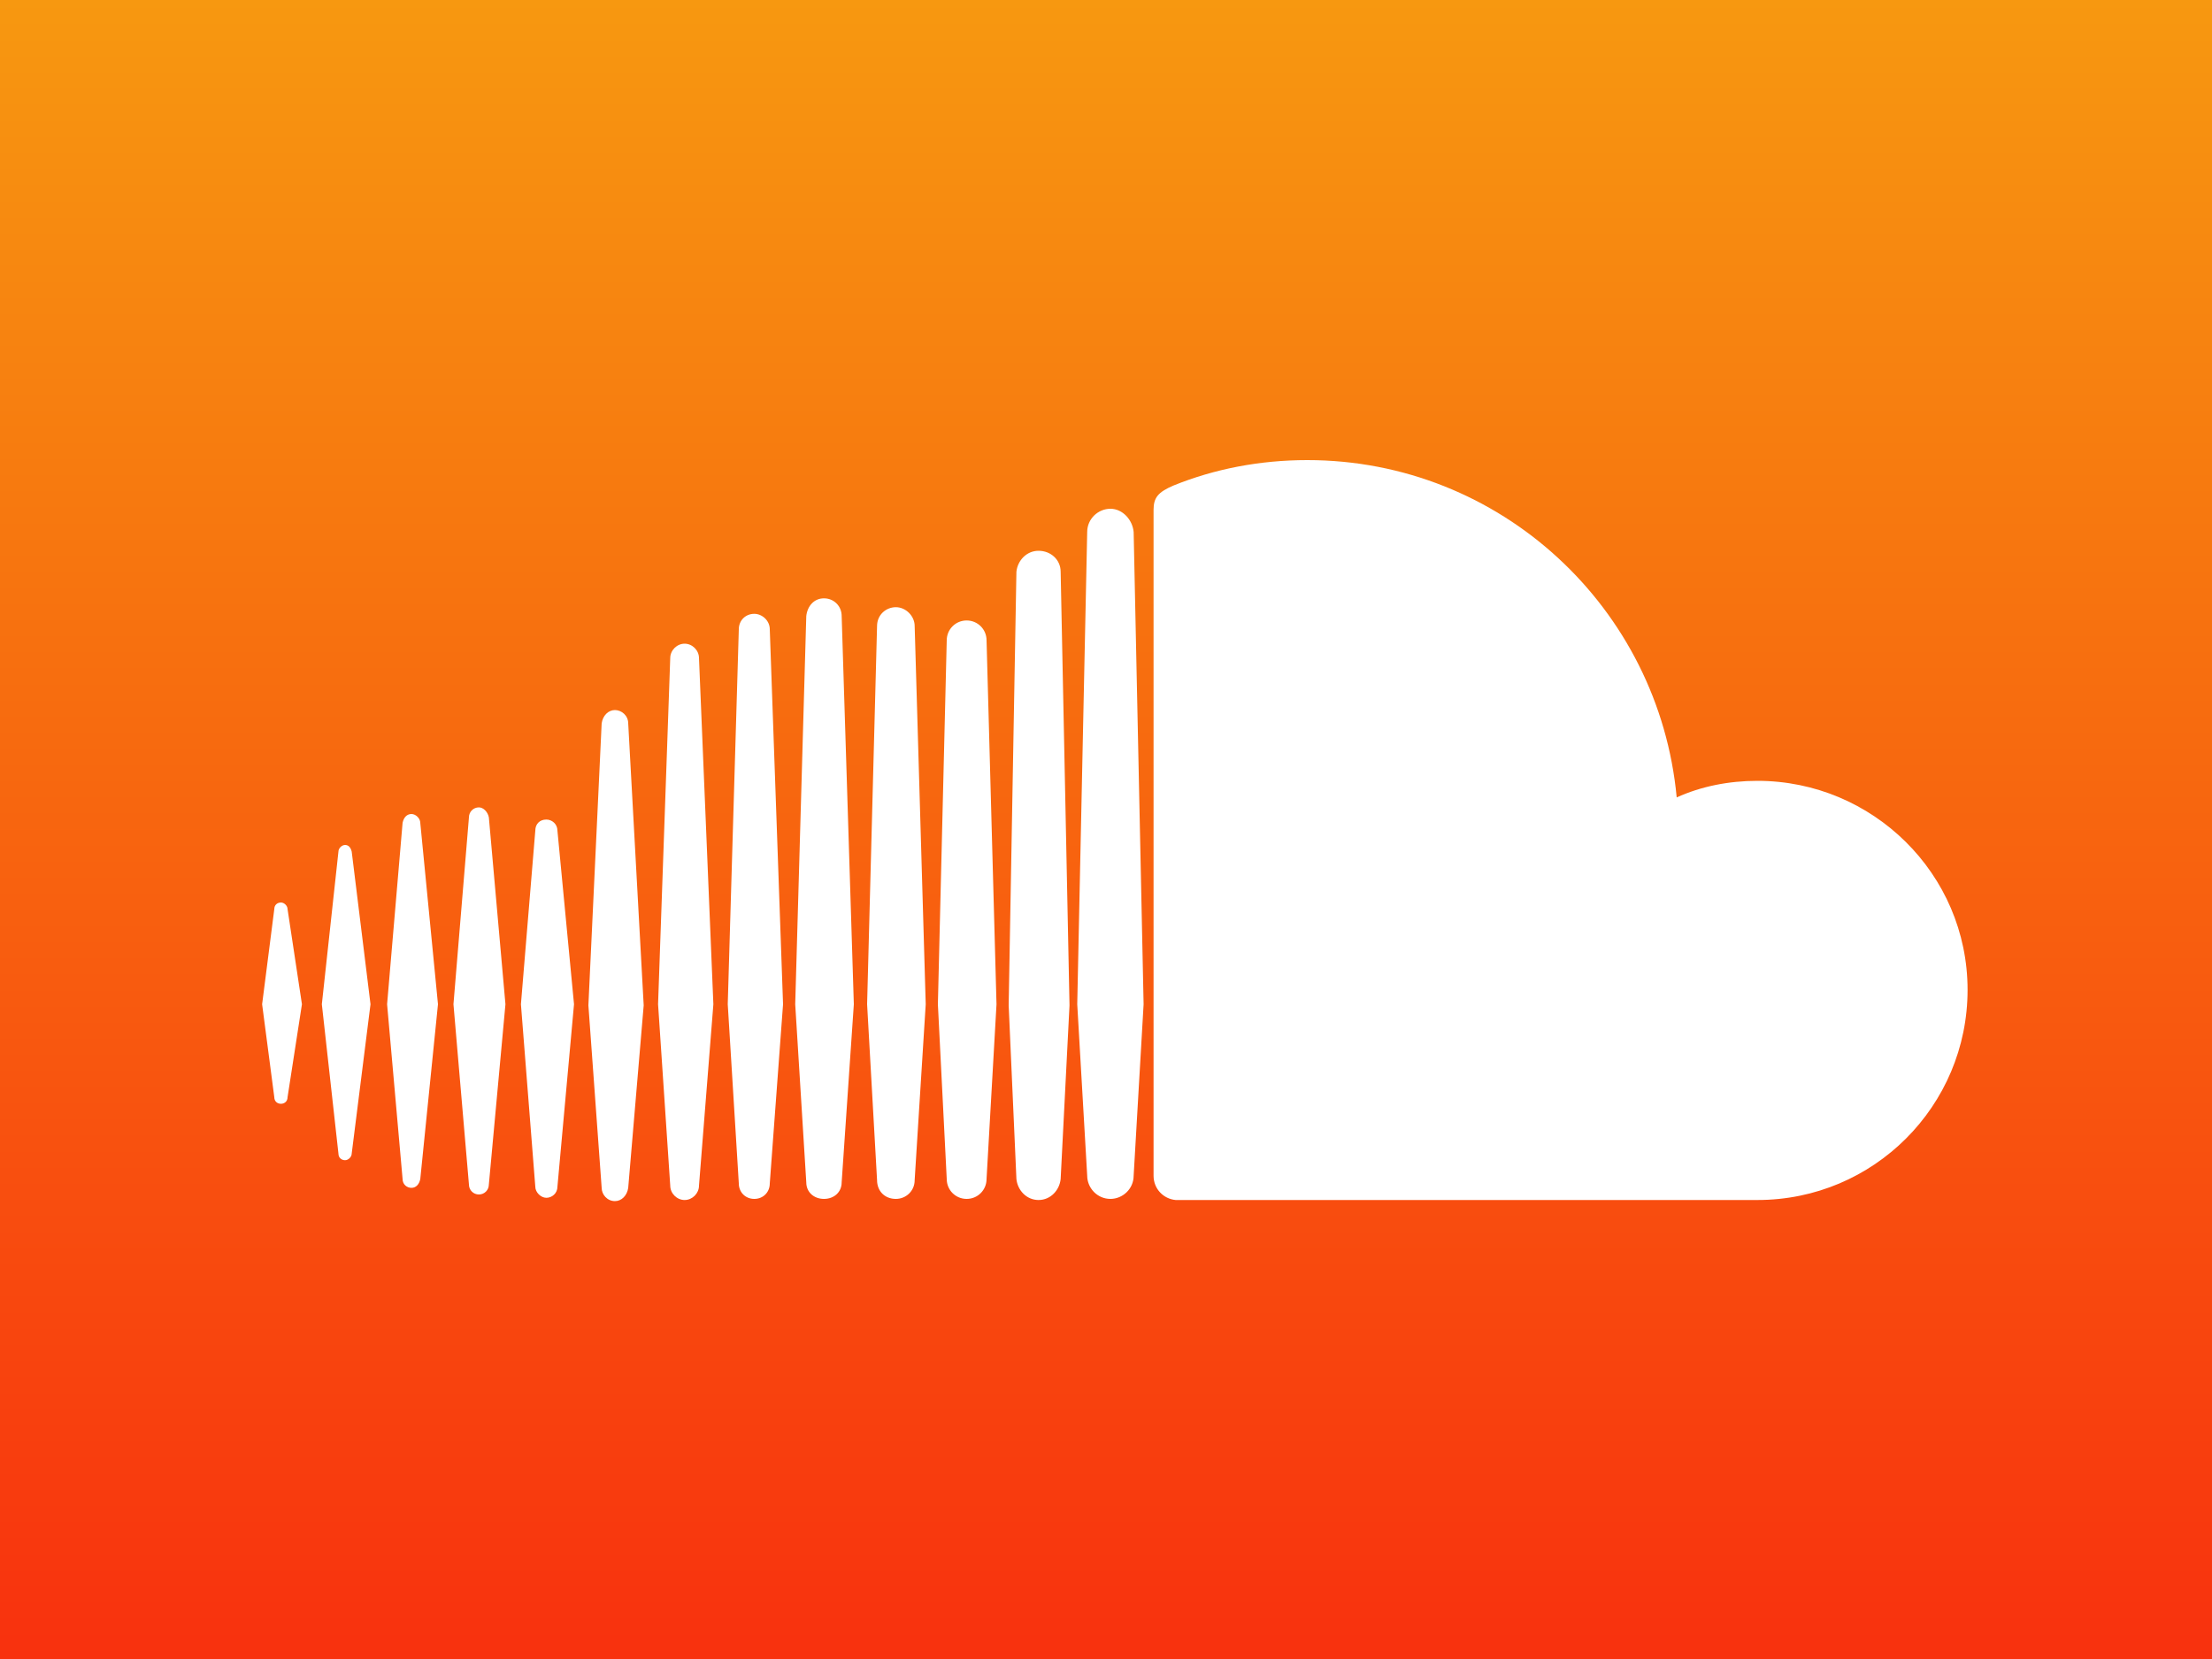
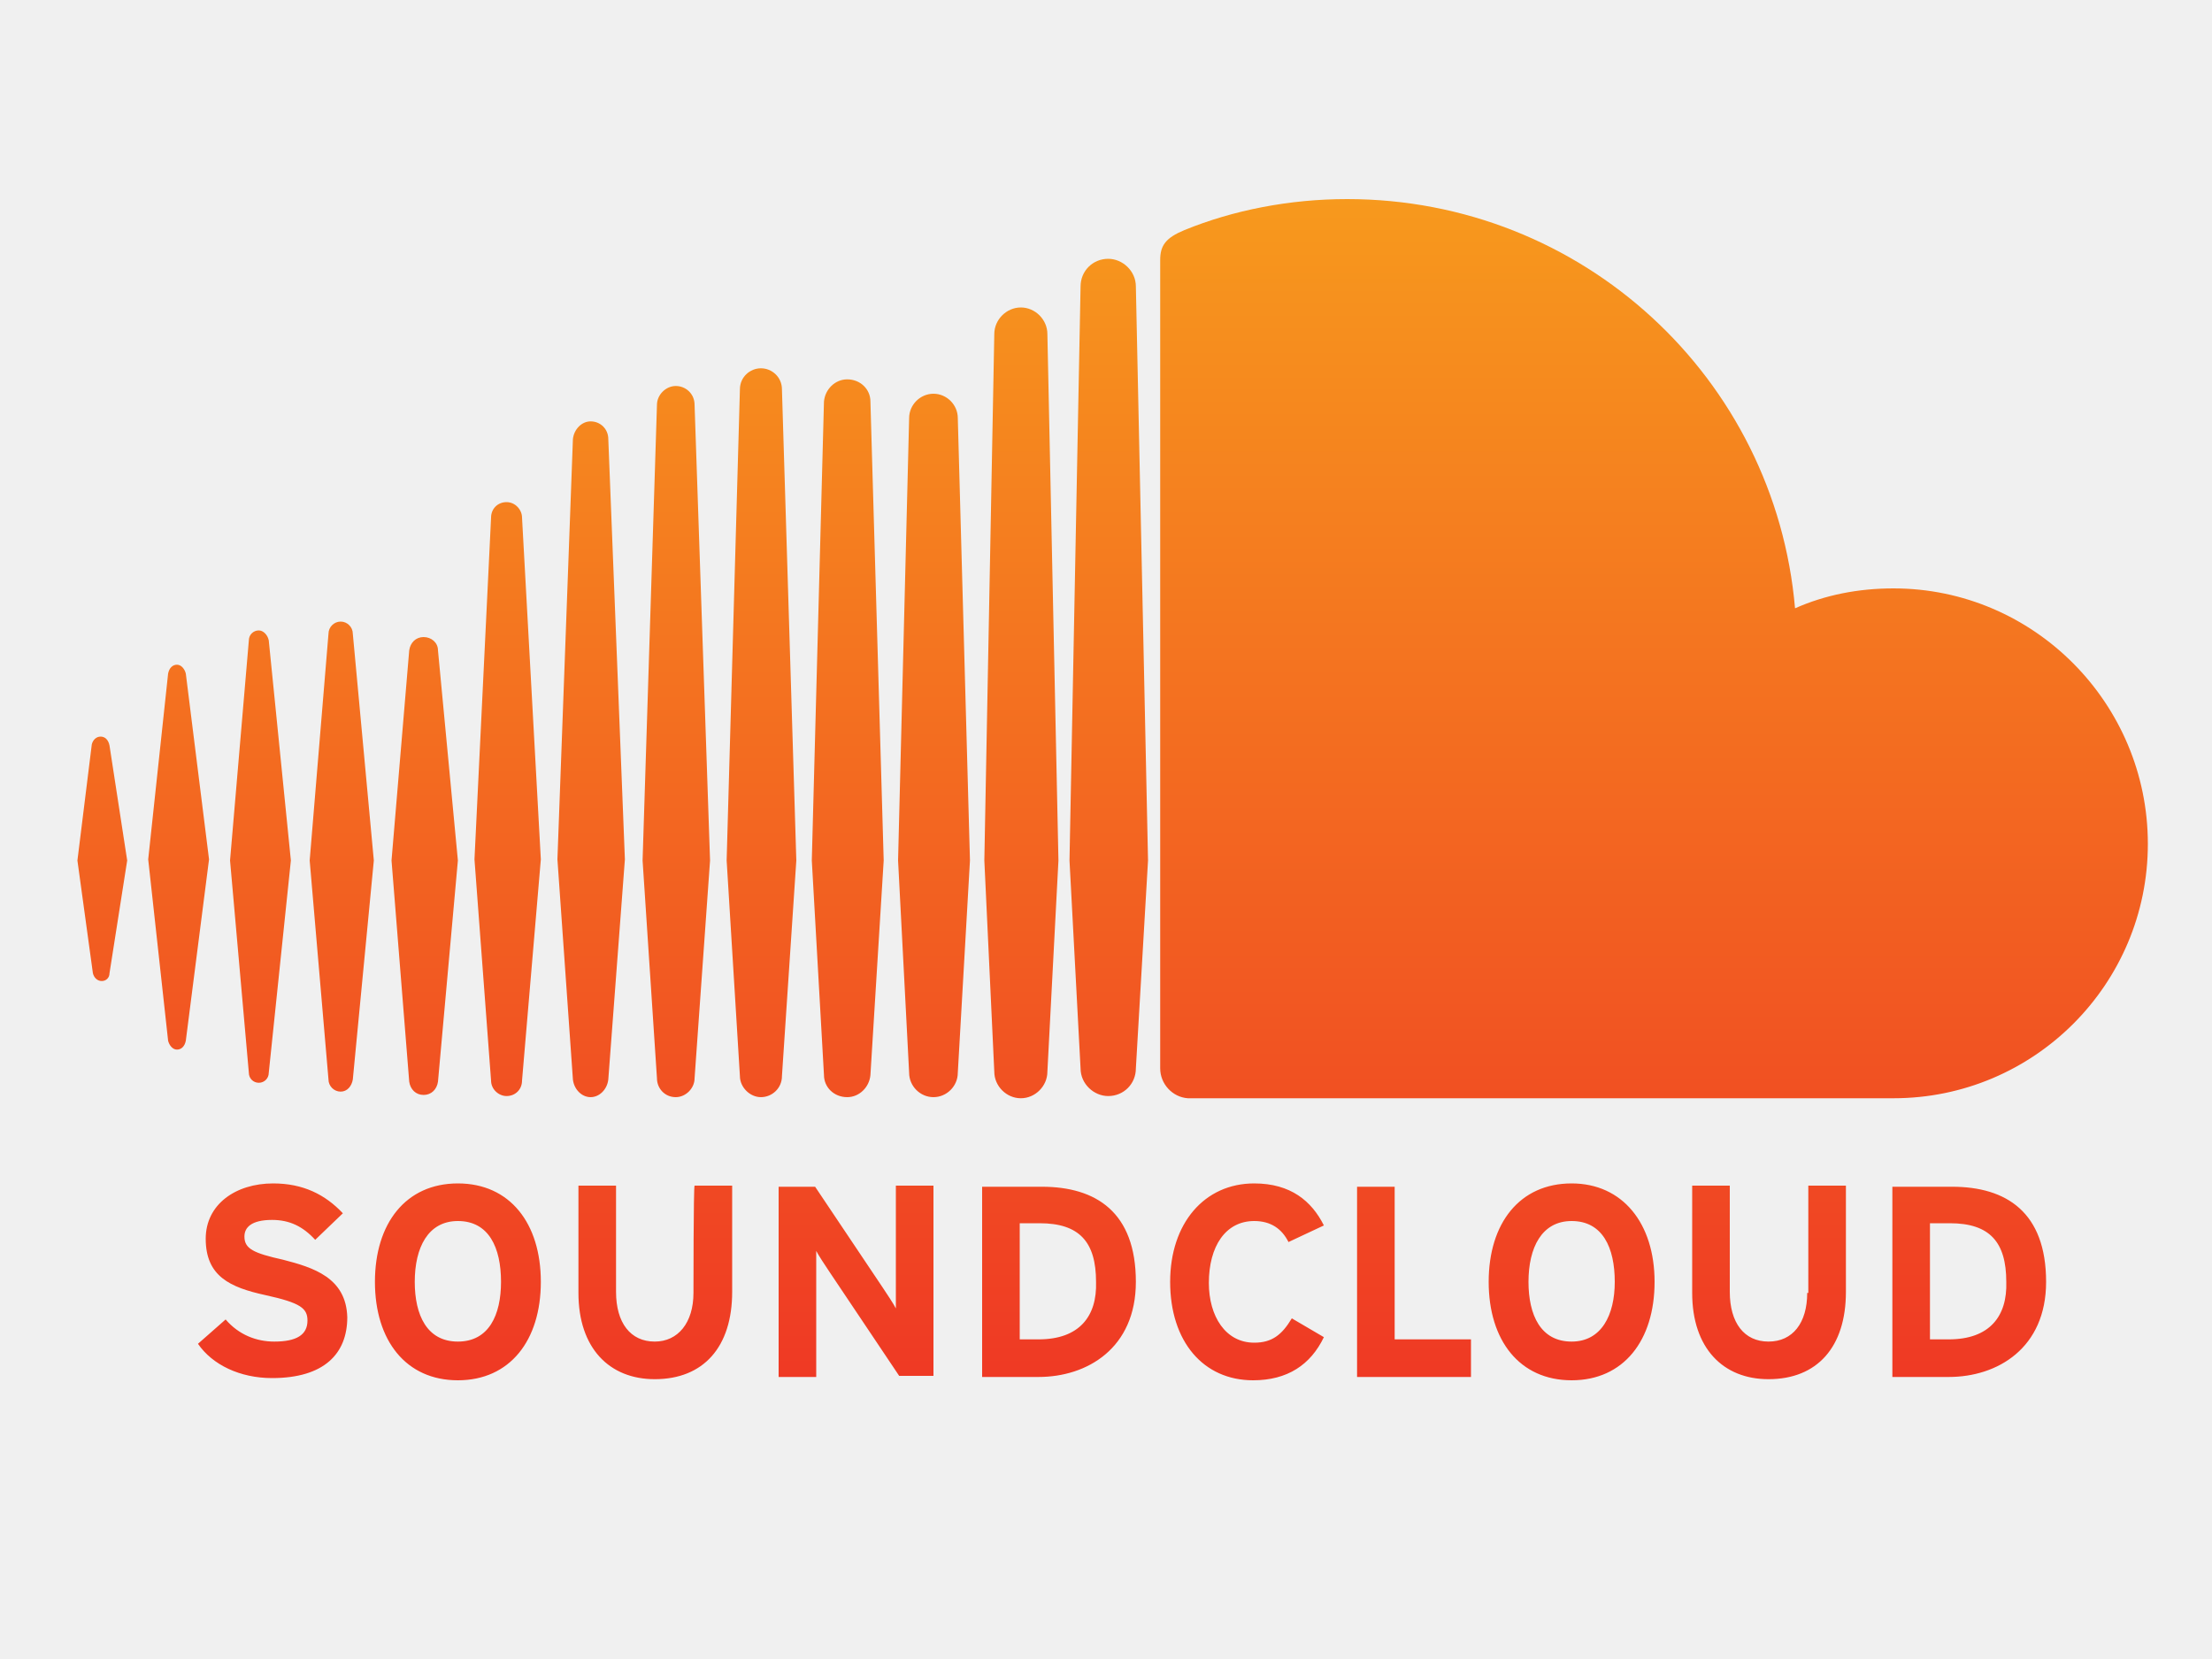
- <svg xmlns="http://www.w3.org/2000/svg" version="1.1" id="icon" x="0px" y="0px" viewBox="0 0 200 150" enable-background="new 0 0 200 150" xml:space="preserve">
-   <linearGradient id="SVGID_1_" gradientUnits="userSpaceOnUse" x1="296" y1="965" x2="296" y2="1115" gradientTransform="matrix(1 0 0 1 -196 -965)">
-     <stop offset="0" style="stop-color:#F79810" />
-     <stop offset="1" style="stop-color:#F8310E" />
+ <svg xmlns="http://www.w3.org/2000/svg" version="1.1" id="Layer_1" x="0px" y="0px" width="200px" height="150px" viewBox="0 0 200 150" enable-background="new 0 0 200 150" xml:space="preserve">
+   <g display="none">
+     <g display="inline">
+       <polygon fill="#8AC3EA" points="185,92.9 176.2,81.4 183.1,73 198.6,92.9   " />
+       <polygon fill="#8AC3EA" points="185,50 176.2,61.5 183.1,69.9 198.6,50   " />
+       <polygon fill="#00A7E1" points="163.8,49.7 181.6,71.5 164.1,92.9 150.2,92.9 167.7,71.5 149.9,49.7   " />
+     </g>
+     <g display="inline">
+       <path fill="#58595B" d="M1.9,92.9V49.7h18.5c5.6,0,9.7,0.9,12.3,2.6c2.6,1.7,3.9,4.4,3.9,8.1c0,3.1-0.9,5.5-2.6,7.3    c-1.7,1.7-4.2,2.7-7.4,2.9c4,0.4,7,1.4,8.8,3c1.8,1.6,2.7,4.1,2.7,7.5c0,2.3-0.6,4.4-1.7,6.2c-1.1,1.8-2.7,3.1-4.6,4    c-1.4,0.6-3,1-4.7,1.3c-1.7,0.3-4.4,0.4-8.1,0.4H1.9z M12.1,74.5v10.6h6.4c3.7,0,6.1-0.4,7.4-1.2c1.3-0.8,1.9-2.2,1.9-4.1    c0-2-0.6-3.4-1.9-4.2c-1.2-0.8-3.7-1.2-7.4-1.2H12.1z M12.4,57.5v9.2h5.8c3.3,0,5.5-0.3,6.7-1c1.2-0.7,1.7-1.9,1.7-3.6    c0-1.7-0.6-2.9-1.7-3.6c-1.1-0.7-3.4-1-6.7-1H12.4z" />
+       <path fill="#58595B" d="M51.2,92.9H41V49.7h10.2V92.9z" />
+       <path fill="#58595B" d="M55,92.9V49.7h18.5c5.6,0,9.7,0.9,12.3,2.6c2.6,1.7,3.9,4.4,3.9,8.1c0,3.1-0.9,5.5-2.6,7.3    c-1.7,1.7-4.2,2.7-7.4,2.9c4,0.4,7,1.4,8.8,3c1.8,1.6,2.7,4.1,2.7,7.5c0,2.3-0.6,4.4-1.7,6.2c-1.1,1.8-2.7,3.1-4.6,4    c-1.4,0.6-3,1-4.7,1.3c-1.7,0.3-4.4,0.4-8.1,0.4H55z M65.3,74.5v10.6h6.4c3.7,0,6.1-0.4,7.4-1.2c1.3-0.8,1.9-2.2,1.9-4.1    c0-2-0.6-3.4-1.9-4.2c-1.2-0.8-3.7-1.2-7.4-1.2H65.3z M65.5,57.5v9.2h5.8c3.3,0,5.5-0.3,6.7-1c1.2-0.7,1.7-1.9,1.7-3.6    c0-1.7-0.6-2.9-1.7-3.6c-1.1-0.7-3.4-1-6.7-1H65.5z" />
+       <path fill="#58595B" d="M93.6,92.9V49.7h10.2v34.4h16.5v8.8H93.6z" />
+       <polygon fill="#58595B" points="146.3,49.7 122.5,49.7 122.5,92.9 146.3,92.9 153.1,84.5 132.7,84.5 132.7,75.3 149.3,75.3     149.3,67.3 132.7,67.3 132.7,58.1 153.1,58.1   " />
+     </g>
+   </g>
+   <linearGradient id="SVGID_1_" gradientUnits="userSpaceOnUse" x1="100.611" y1="134" x2="100.611" y2="27.275" gradientTransform="matrix(1 0 0 -1 0 152)">
+     <stop offset="0" style="stop-color:#F7991D" />
+     <stop offset="1" style="stop-color:#EF3924" />
  </linearGradient>
-   <rect fill="url(#SVGID_1_)" width="200" height="150" />
-   <path id="path2465" fill="#FFFFFF" d="M25.4,81.6c-0.3,0-0.6,0.2-0.6,0.6l-1.1,8.6l1.1,8.4c0,0.4,0.3,0.6,0.6,0.6  c0.3,0,0.6-0.2,0.6-0.6l0,0v0c0,0,0,0,0,0l1.3-8.4L26,82.2C26,81.9,25.7,81.6,25.4,81.6z M31.8,77c-0.1-0.4-0.3-0.6-0.6-0.6  c-0.3,0-0.6,0.3-0.6,0.6c0,0-1.5,13.8-1.5,13.8l1.5,13.5c0,0.4,0.3,0.6,0.6,0.6c0.3,0,0.6-0.3,0.6-0.6l1.7-13.5L31.8,77z M55.6,64.2  c-0.6,0-1.1,0.5-1.2,1.2l-1.2,25.5l1.2,16.5c0,0.6,0.5,1.2,1.2,1.2c0.6,0,1.1-0.5,1.2-1.2v0l1.4-16.5l-1.4-25.5  C56.8,64.7,56.2,64.2,55.6,64.2z M43.3,73c-0.5,0-0.9,0.4-0.9,0.9L41,90.8l1.4,16.3c0,0.5,0.4,0.9,0.9,0.9c0.5,0,0.9-0.4,0.9-0.9  l1.5-16.3l-1.5-16.9C44.1,73.4,43.7,73,43.3,73z M68.2,108.4c0.8,0,1.4-0.6,1.4-1.4l1.2-16.2l-1.2-33.9c0-0.8-0.7-1.4-1.4-1.4  c-0.8,0-1.4,0.6-1.4,1.4c0,0-1,33.9-1,33.9l1,16.2C66.8,107.8,67.4,108.4,68.2,108.4z M93.9,108.5c1.1,0,1.9-0.9,2-1.9v0v0l0.8-15.7  l-0.8-39.2c0-1.1-0.9-1.9-2-1.9c-1.1,0-1.9,0.9-2,1.9l-0.7,39.2c0,0,0.7,15.7,0.7,15.7C92,107.6,92.8,108.5,93.9,108.5z M81,108.4  c0.9,0,1.7-0.7,1.7-1.7v0l1-15.9l-1-34.2c0-0.9-0.8-1.7-1.7-1.7c-0.9,0-1.7,0.7-1.7,1.7l-0.9,34.2l0.9,15.9  C79.3,107.7,80,108.4,81,108.4z M49.4,108.3c0.5,0,1-0.4,1-1l1.5-16.5l-1.5-15.7c0-0.6-0.5-1-1-1c-0.6,0-1,0.4-1,1l-1.3,15.7  l1.3,16.5C48.4,107.8,48.9,108.3,49.4,108.3z M37.2,107.4c0.4,0,0.7-0.3,0.8-0.8l1.6-15.8l-1.6-16.4c0-0.4-0.4-0.8-0.8-0.8  c-0.4,0-0.7,0.3-0.8,0.8c0,0-1.4,16.4-1.4,16.4l1.4,15.8C36.4,107.1,36.8,107.4,37.2,107.4z M87.4,56.1c-1,0-1.8,0.8-1.8,1.8  l-0.8,32.9l0.8,15.8c0,1,0.8,1.8,1.8,1.8c1,0,1.8-0.8,1.8-1.8v0l0.9-15.8l-0.9-32.9C89.2,56.9,88.4,56.1,87.4,56.1z M61.9,108.5  c0.7,0,1.3-0.6,1.3-1.3l1.3-16.4l-1.3-31.3c0-0.7-0.6-1.3-1.3-1.3c-0.7,0-1.3,0.6-1.3,1.3c0,0-1.1,31.3-1.1,31.3l1.1,16.4  C60.6,107.9,61.2,108.5,61.9,108.5z M76.1,106.9L76.1,106.9l1.1-16.1l-1.1-35.1c0-0.9-0.7-1.6-1.6-1.6c-0.9,0-1.5,0.7-1.6,1.6  l-1,35.1l1,16.1c0,0.9,0.7,1.5,1.6,1.5C75.4,108.4,76.1,107.8,76.1,106.9L76.1,106.9z M158.9,70.6c-2.6,0-5.1,0.5-7.3,1.5  C150,55,135.7,41.6,118.2,41.6c-4.3,0-8.4,0.8-12.1,2.3c-1.4,0.6-1.8,1.1-1.8,2.2v60.2c0,1.2,0.9,2.1,2,2.2c0,0,52.2,0,52.6,0  c10.5,0,19-8.5,19-19S169.3,70.6,158.9,70.6z M100.4,46c-1.1,0-2.1,0.9-2.1,2.1l-0.9,42.7l0.9,15.5c0,1.1,0.9,2.1,2.1,2.1  c1.1,0,2.1-0.9,2.1-2.1v0l0.9-15.5l-0.9-42.7C102.4,47,101.5,46,100.4,46z" />
+   <path fill="url(#SVGID_1_)" d="M9.1,66.6c-0.4,0-0.7,0.3-0.8,0.7L7,77.8L8.4,88c0.1,0.4,0.4,0.7,0.8,0.7c0.4,0,0.7-0.3,0.7-0.7l0,0  v0c0,0,0,0,0,0l1.6-10.2L9.9,67.4C9.8,66.9,9.5,66.6,9.1,66.6z M16.8,60.9c-0.1-0.4-0.4-0.8-0.8-0.8c-0.4,0-0.7,0.3-0.8,0.8  c0,0-1.8,16.8-1.8,16.8l1.8,16.4c0.1,0.4,0.4,0.8,0.8,0.8c0.4,0,0.7-0.3,0.8-0.8l2.1-16.4L16.8,60.9z M45.8,45.4  c-0.8,0-1.4,0.6-1.4,1.4l-1.5,30.9l1.5,20c0,0.8,0.7,1.4,1.4,1.4c0.8,0,1.4-0.6,1.4-1.4v0l1.7-20l-1.7-30.9  C47.2,46.1,46.6,45.4,45.8,45.4z M30.8,56.2c-0.6,0-1.1,0.5-1.1,1.1l-1.7,20.5l1.7,19.8c0,0.6,0.5,1.1,1.1,1.1c0.6,0,1-0.5,1.1-1.1  l1.9-19.8l-1.9-20.5C31.9,56.7,31.4,56.2,30.8,56.2z M61.1,99.2c0.9,0,1.7-0.8,1.7-1.7l1.4-19.7l-1.4-41.2c0-1-0.8-1.7-1.7-1.7  c-0.9,0-1.7,0.8-1.7,1.7c0,0-1.3,41.2-1.3,41.2l1.3,19.7C59.4,98.4,60.1,99.2,61.1,99.2z M92.3,99.3c1.3,0,2.4-1.1,2.4-2.4v0v0  l1-19.1l-1-47.6c0-1.3-1.1-2.4-2.4-2.4c-1.3,0-2.4,1.1-2.4,2.4L89,77.8c0,0,0.9,19.1,0.9,19.1C89.9,98.2,91,99.3,92.3,99.3z   M76.6,99.2c1.1,0,2-0.9,2.1-2v0l1.2-19.4l-1.2-41.5c0-1.1-0.9-2-2.1-2c-1.1,0-2,0.9-2.1,2l-1.1,41.5l1.1,19.4  C74.5,98.3,75.4,99.2,76.6,99.2z M38.3,99c0.7,0,1.2-0.5,1.3-1.2l1.8-20l-1.8-19c0-0.7-0.6-1.2-1.3-1.2c-0.7,0-1.2,0.5-1.3,1.2  l-1.6,19l1.6,20C37.1,98.5,37.6,99,38.3,99z M23.4,97.9c0.5,0,0.9-0.4,0.9-0.9l2-19.2l-2-19.9c-0.1-0.5-0.5-0.9-0.9-0.9  c-0.5,0-0.9,0.4-0.9,0.9c0,0-1.7,19.9-1.7,19.9L22.5,97C22.5,97.5,22.9,97.9,23.4,97.9z M84.4,35.6c-1.2,0-2.2,1-2.2,2.2l-1,40  l1,19.2c0,1.2,1,2.2,2.2,2.2c1.2,0,2.2-1,2.2-2.2v0l1.1-19.2l-1.1-40C86.6,36.6,85.6,35.6,84.4,35.6z M53.4,99.2  c0.8,0,1.5-0.7,1.6-1.6l1.5-19.9l-1.5-38c0-0.9-0.7-1.6-1.6-1.6c-0.8,0-1.5,0.7-1.6,1.6c0,0-1.4,38-1.4,38l1.4,19.9  C51.9,98.5,52.6,99.2,53.4,99.2z M70.7,97.3L70.7,97.3L72,77.8l-1.3-42.6c0-1.1-0.9-1.9-1.9-1.9c-1,0-1.9,0.8-1.9,1.9l-1.2,42.6  l1.2,19.5c0,1,0.9,1.9,1.9,1.9C69.8,99.2,70.7,98.4,70.7,97.3L70.7,97.3z M171.2,53.2c-3.2,0-6.2,0.6-8.9,1.8  c-1.8-20.8-19.2-37-40.5-37c-5.2,0-10.3,1-14.7,2.8c-1.7,0.7-2.2,1.4-2.2,2.7v73.1c0,1.4,1.1,2.6,2.5,2.7c0.1,0,63.4,0,63.8,0  c12.7,0,23-10.3,23-23S183.9,53.2,171.2,53.2z M100.2,23.4c-1.4,0-2.5,1.1-2.5,2.5l-1,51.9l1,18.8c0,1.4,1.2,2.5,2.5,2.5  c1.4,0,2.5-1.1,2.5-2.5v0l1.1-18.8l-1.1-51.9C102.7,24.5,101.5,23.4,100.2,23.4z M25.6,113.9c-2.7-0.6-3.5-1-3.5-2.1  c0-0.8,0.6-1.5,2.5-1.5c1.6,0,2.8,0.6,3.9,1.8l2.5-2.4c-1.6-1.7-3.6-2.7-6.3-2.7c-3.4,0-6.1,1.9-6.1,5c0,3.4,2.2,4.4,5.4,5.1  c3.2,0.7,3.8,1.2,3.8,2.3c0,1.3-1,1.9-3,1.9c-1.6,0-3.2-0.6-4.4-2l-2.5,2.2c1.3,1.9,3.8,3.1,6.7,3.1c4.7,0,6.8-2.2,6.8-5.5  C31.3,115.5,28.3,114.6,25.6,113.9z M41.4,107c-4.7,0-7.5,3.6-7.5,8.9s2.8,8.9,7.5,8.9s7.5-3.6,7.5-8.9S46.1,107,41.4,107z   M41.4,121.3c-2.8,0-3.9-2.4-3.9-5.4c0-3.1,1.2-5.5,3.9-5.5c2.8,0,3.9,2.4,3.9,5.5C45.3,118.9,44.2,121.3,41.4,121.3z M62.7,116.9  c0,2.7-1.4,4.4-3.5,4.4c-2.2,0-3.5-1.7-3.5-4.5v-9.6h-3.4v9.7c0,5,2.8,7.8,6.9,7.8c4.4,0,7-2.9,7-7.9v-9.6h-3.4  C62.7,107.3,62.7,116.9,62.7,116.9z M81,114.5c0,1,0,3.1,0,3.8c-0.2-0.4-0.8-1.3-1.2-1.9l-6.1-9.1h-3.3v17.2h3.4v-7.6  c0-1,0-3.1,0-3.8c0.2,0.4,0.8,1.3,1.2,1.9l6.3,9.4h3.1v-17.2H81C81,107.3,81,114.5,81,114.5z M94.2,107.3h-5.4v17.2h5.1  c4.4,0,8.8-2.6,8.8-8.6C102.7,109.6,99.1,107.3,94.2,107.3z M93.9,121.1h-1.7v-10.5h1.8c3.6,0,5.1,1.7,5.1,5.3  C99.2,119,97.6,121.1,93.9,121.1z M113.4,110.4c1.5,0,2.5,0.7,3.1,1.9l3.2-1.5c-1.1-2.2-3-3.8-6.3-3.8c-4.5,0-7.6,3.6-7.6,8.9  c0,5.4,3,8.9,7.5,8.9c3.1,0,5.2-1.4,6.4-3.9l-2.9-1.7c-0.9,1.5-1.8,2.2-3.4,2.2c-2.6,0-4.1-2.4-4.1-5.4  C109.3,112.7,110.8,110.4,113.4,110.4z M126.1,107.3h-3.4v17.2H133v-3.4h-6.9V107.3z M142.1,107c-4.7,0-7.5,3.6-7.5,8.9  s2.8,8.9,7.5,8.9c4.7,0,7.5-3.6,7.5-8.9S146.7,107,142.1,107z M142.1,121.3c-2.8,0-3.9-2.4-3.9-5.4c0-3.1,1.2-5.5,3.9-5.5  c2.8,0,3.9,2.4,3.9,5.5C146,118.9,144.8,121.3,142.1,121.3z M163.4,116.9c0,2.7-1.3,4.4-3.5,4.4c-2.2,0-3.5-1.7-3.5-4.5v-9.6h-3.4  v9.7c0,5,2.8,7.8,6.9,7.8c4.4,0,7-2.9,7-7.9v-9.6h-3.4V116.9z M176.5,107.3h-5.4v17.2h5.1c4.4,0,8.8-2.6,8.8-8.6  C185,109.6,181.4,107.3,176.5,107.3z M176.2,121.1h-1.7v-10.5h1.8c3.6,0,5.1,1.7,5.1,5.3C181.5,119,179.9,121.1,176.2,121.1z" />
</svg>
